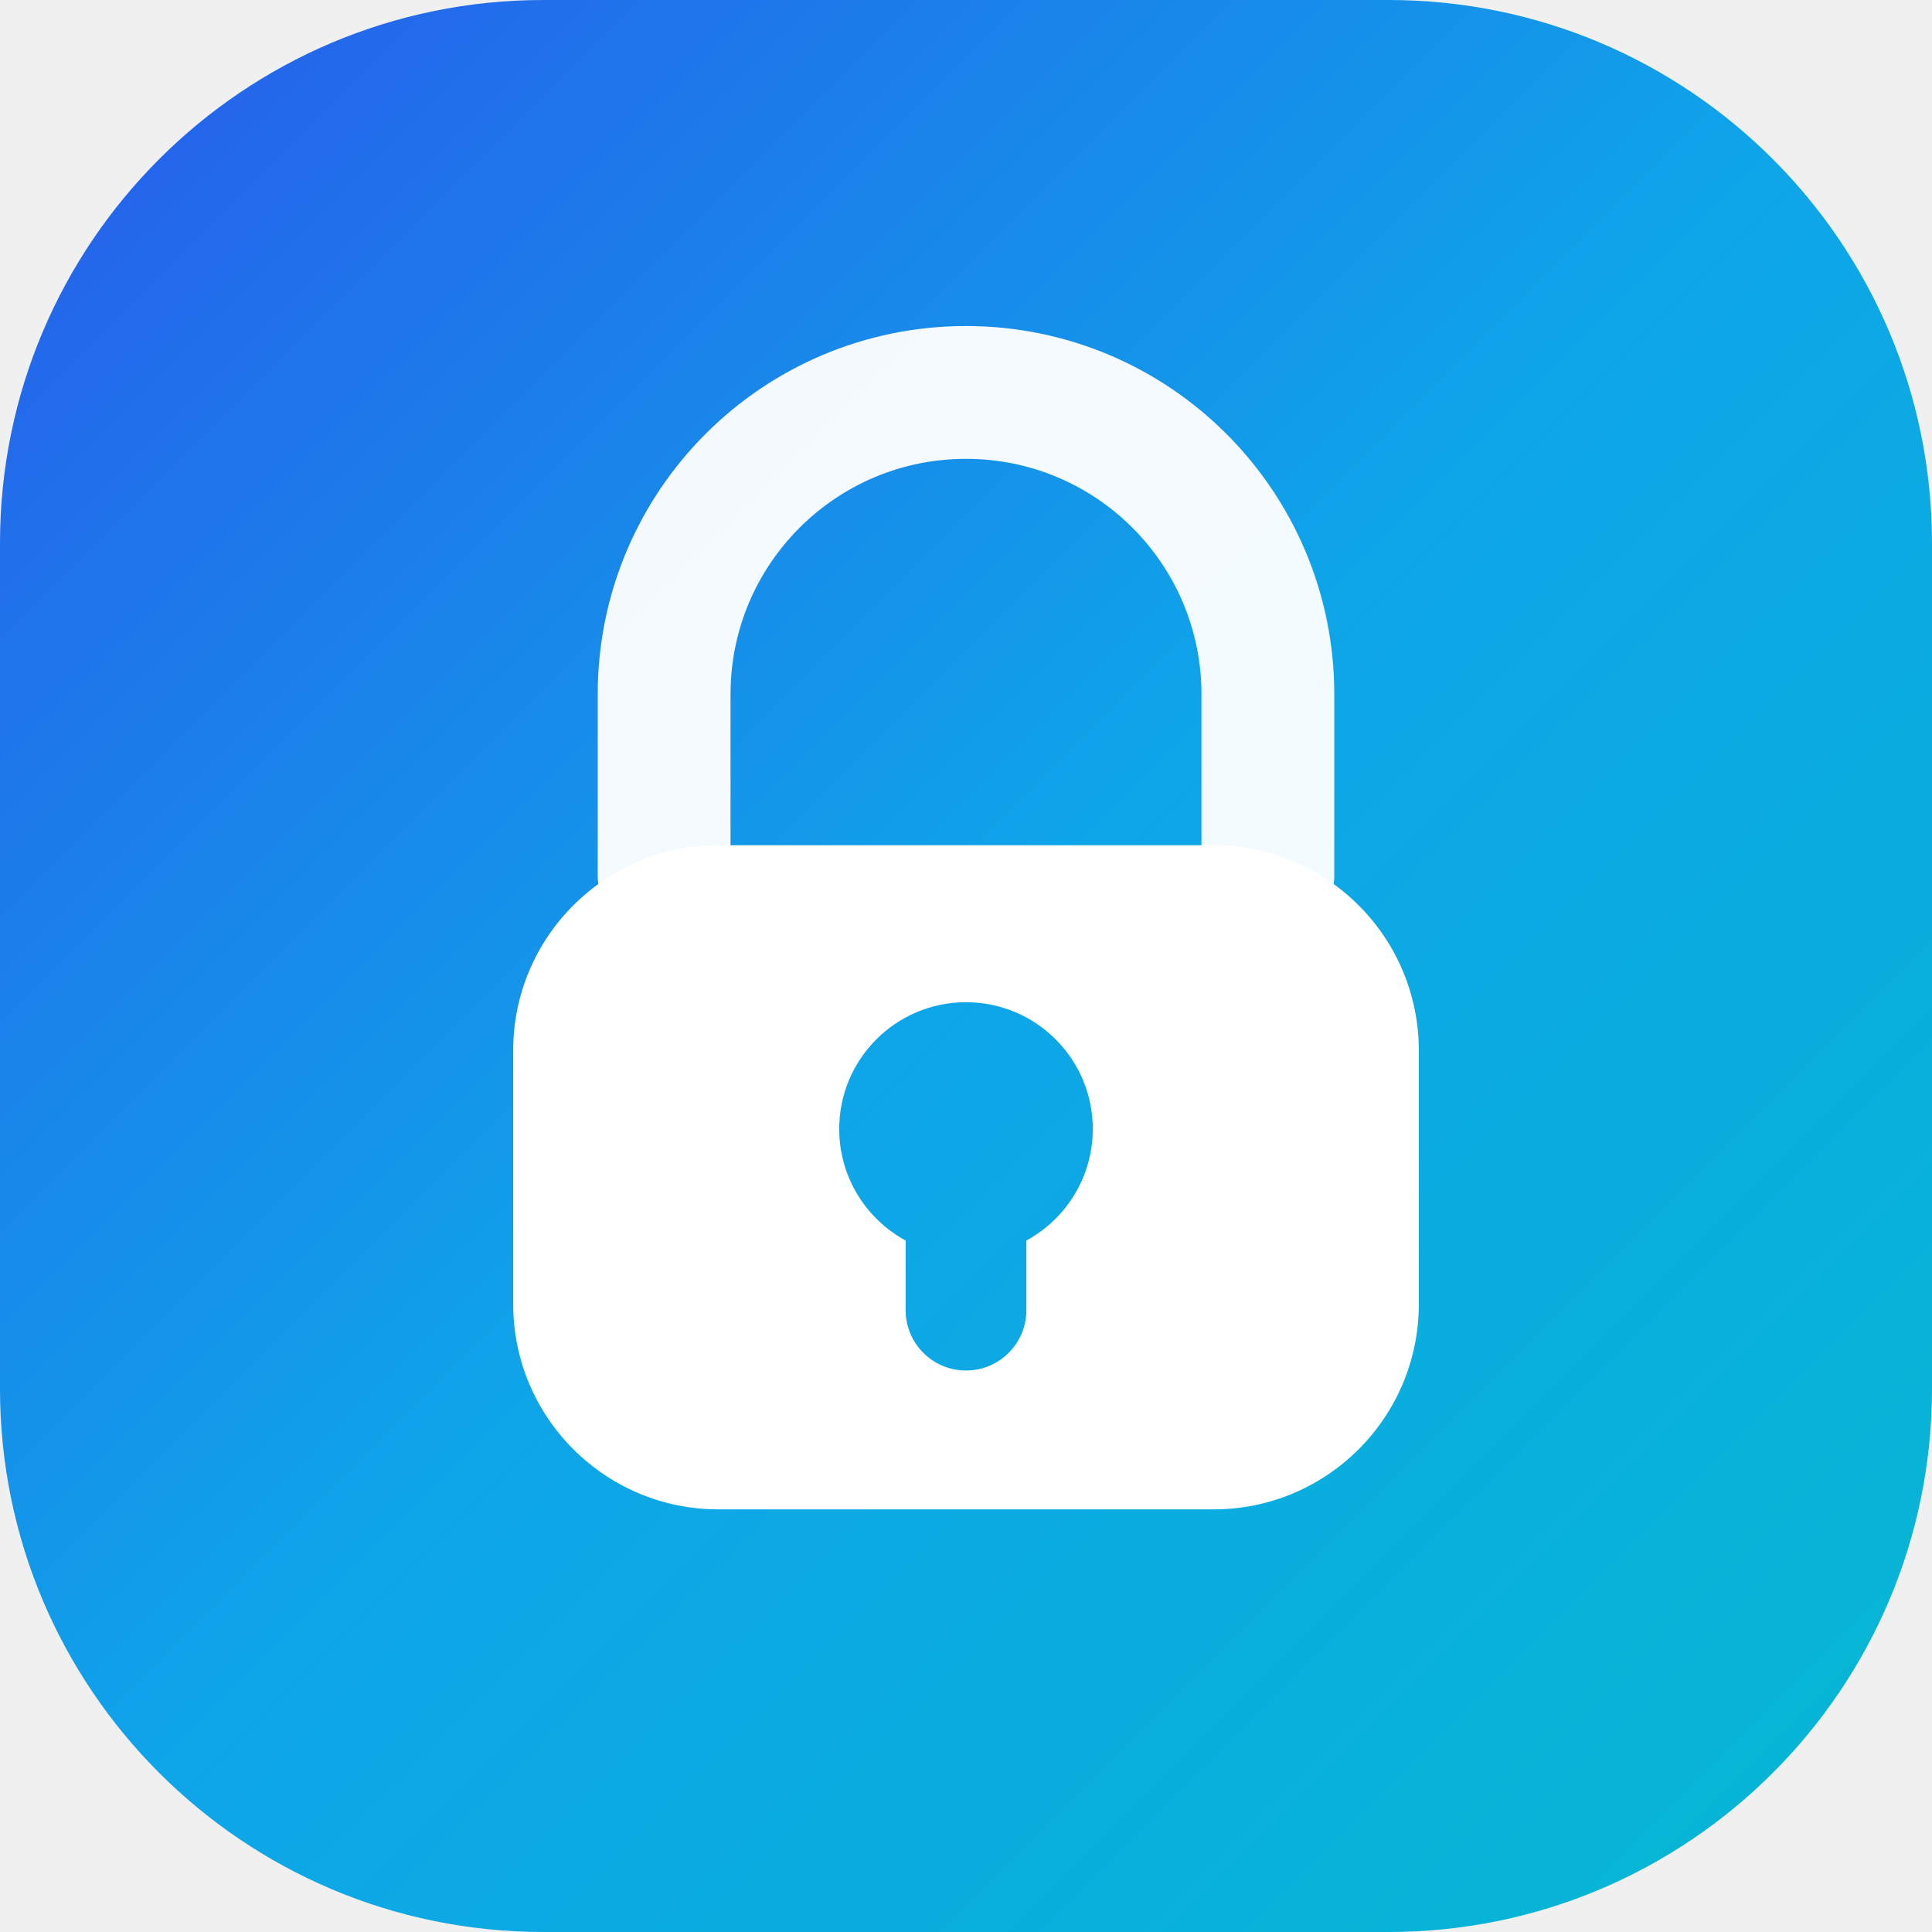
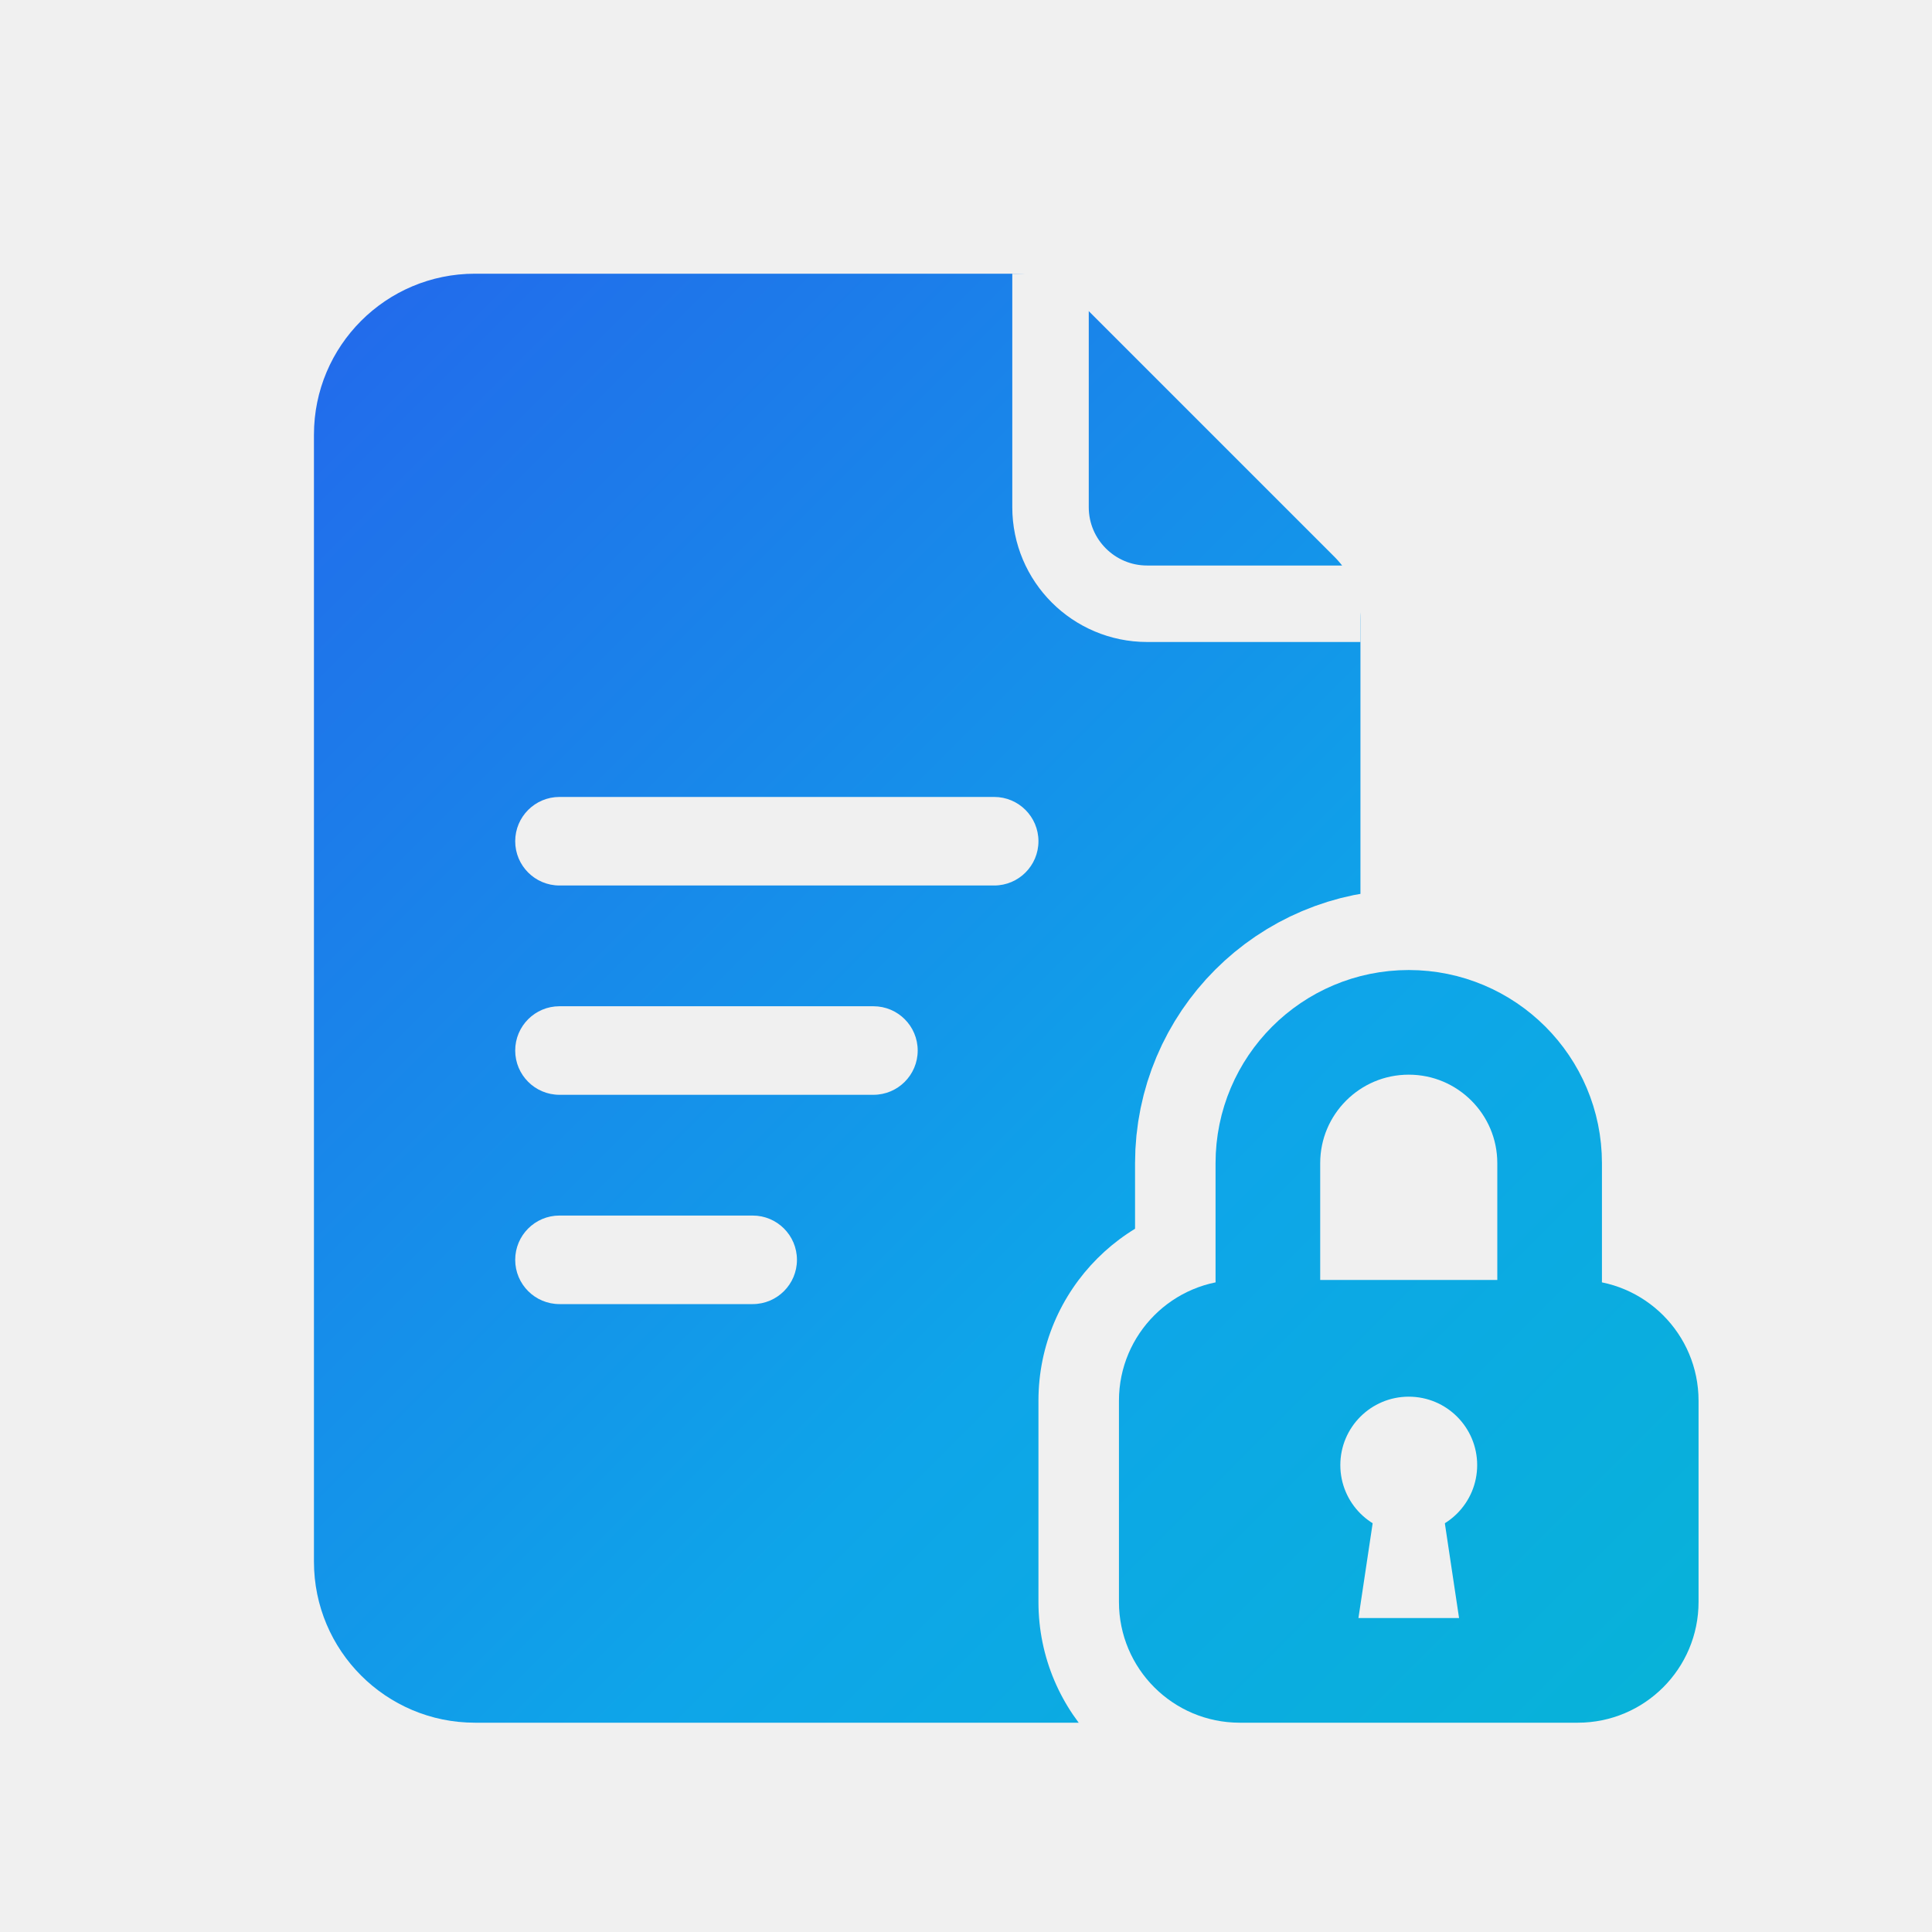
- <svg xmlns="http://www.w3.org/2000/svg" width="32" height="32" viewBox="0 0 32 32" fill="none">
+ <svg xmlns="http://www.w3.org/2000/svg" width="48" height="48" viewBox="0 0 48 48" fill="none">
  <defs>
-     <linearGradient id="paaster-g" x1="2" y1="2" x2="30" y2="30" gradientUnits="userSpaceOnUse">
-       <stop stop-color="#2563EB" />
-       <stop offset="0.5" stop-color="#0EA5E9" />
-       <stop offset="1" stop-color="#06B6D4" />
+     <linearGradient id="g" x1="4" y1="4" x2="44" y2="44" gradientUnits="userSpaceOnUse">
+       <stop offset="0" stop-color="#2563eb" />
+       <stop offset=".6" stop-color="#0ea5e9" />
+       <stop offset="1" stop-color="#06b6d4" />
    </linearGradient>
+     <mask id="f" maskUnits="userSpaceOnUse" x="0" y="0" width="48" height="48">
+       <rect width="48" height="48" fill="#fff" />
+       <path d="M24.3 6v5.8a2.4 2.4 0 0 0 2.4 2.4H32" stroke="#000" stroke-width="1.9" stroke-linejoin="round" />
+       <rect x="11" y="19" width="13" height="2.2" rx="1.1" fill="#000" />
+       <rect x="11" y="24.2" width="10" height="2.2" rx="1.1" fill="#000" />
+       <rect x="11" y="29.4" width="7" height="2.2" rx="1.1" fill="#000" />
+       <rect x="24" y="29" width="18.4" height="15" rx="5" fill="#000" />
+       <path d="M29.7 31v-2.9a3.5 3.5 0 0 1 7 0V31" stroke="#000" stroke-width="6.6" stroke-linecap="round" />
+     </mask>
+     <mask id="l" maskUnits="userSpaceOnUse" x="0" y="0" width="48" height="48">
+       <rect width="48" height="48" fill="#fff" />
+       <circle cx="33.2" cy="35.6" r="1.7" fill="#000" />
+       <path d="M32.4 36.4h1.6l.45 3h-2.5z" fill="#000" />
+     </mask>
  </defs>
-   <rect width="32" height="32" rx="9" fill="url(#paaster-g)" />
-   <path d="M11 14.5V11.5a5 5 0 0 1 10 0V14.5" stroke="white" stroke-width="2.2" stroke-linecap="round" fill="none" opacity="0.95" />
-   <rect x="8.5" y="14" width="15" height="11" rx="3.4" fill="white" />
-   <circle cx="16" cy="18.7" r="2.1" fill="url(#paaster-g)" />
-   <rect x="15" y="18.7" width="2" height="4" rx="1" fill="url(#paaster-g)" />
+   <g transform="translate(1.8 .8)">
+     <path d="M10 6h13.4a2.2 2.2 0 0 1 1.56.64l6.4 6.4A2.2 2.2 0 0 1 32 14.6V38a4 4 0 0 1-4 4H10a4 4 0 0 1-4-4V10a4 4 0 0 1 4-4z" fill="url(#g)" mask="url(#f)" />
+     <path d="M29.7 31v-2.9a3.5 3.5 0 0 1 7 0V31" stroke="url(#g)" stroke-width="2.6" stroke-linecap="round" />
+     <rect x="26" y="31" width="14.4" height="11" rx="3" fill="url(#g)" mask="url(#l)" />
+   </g>
</svg>
